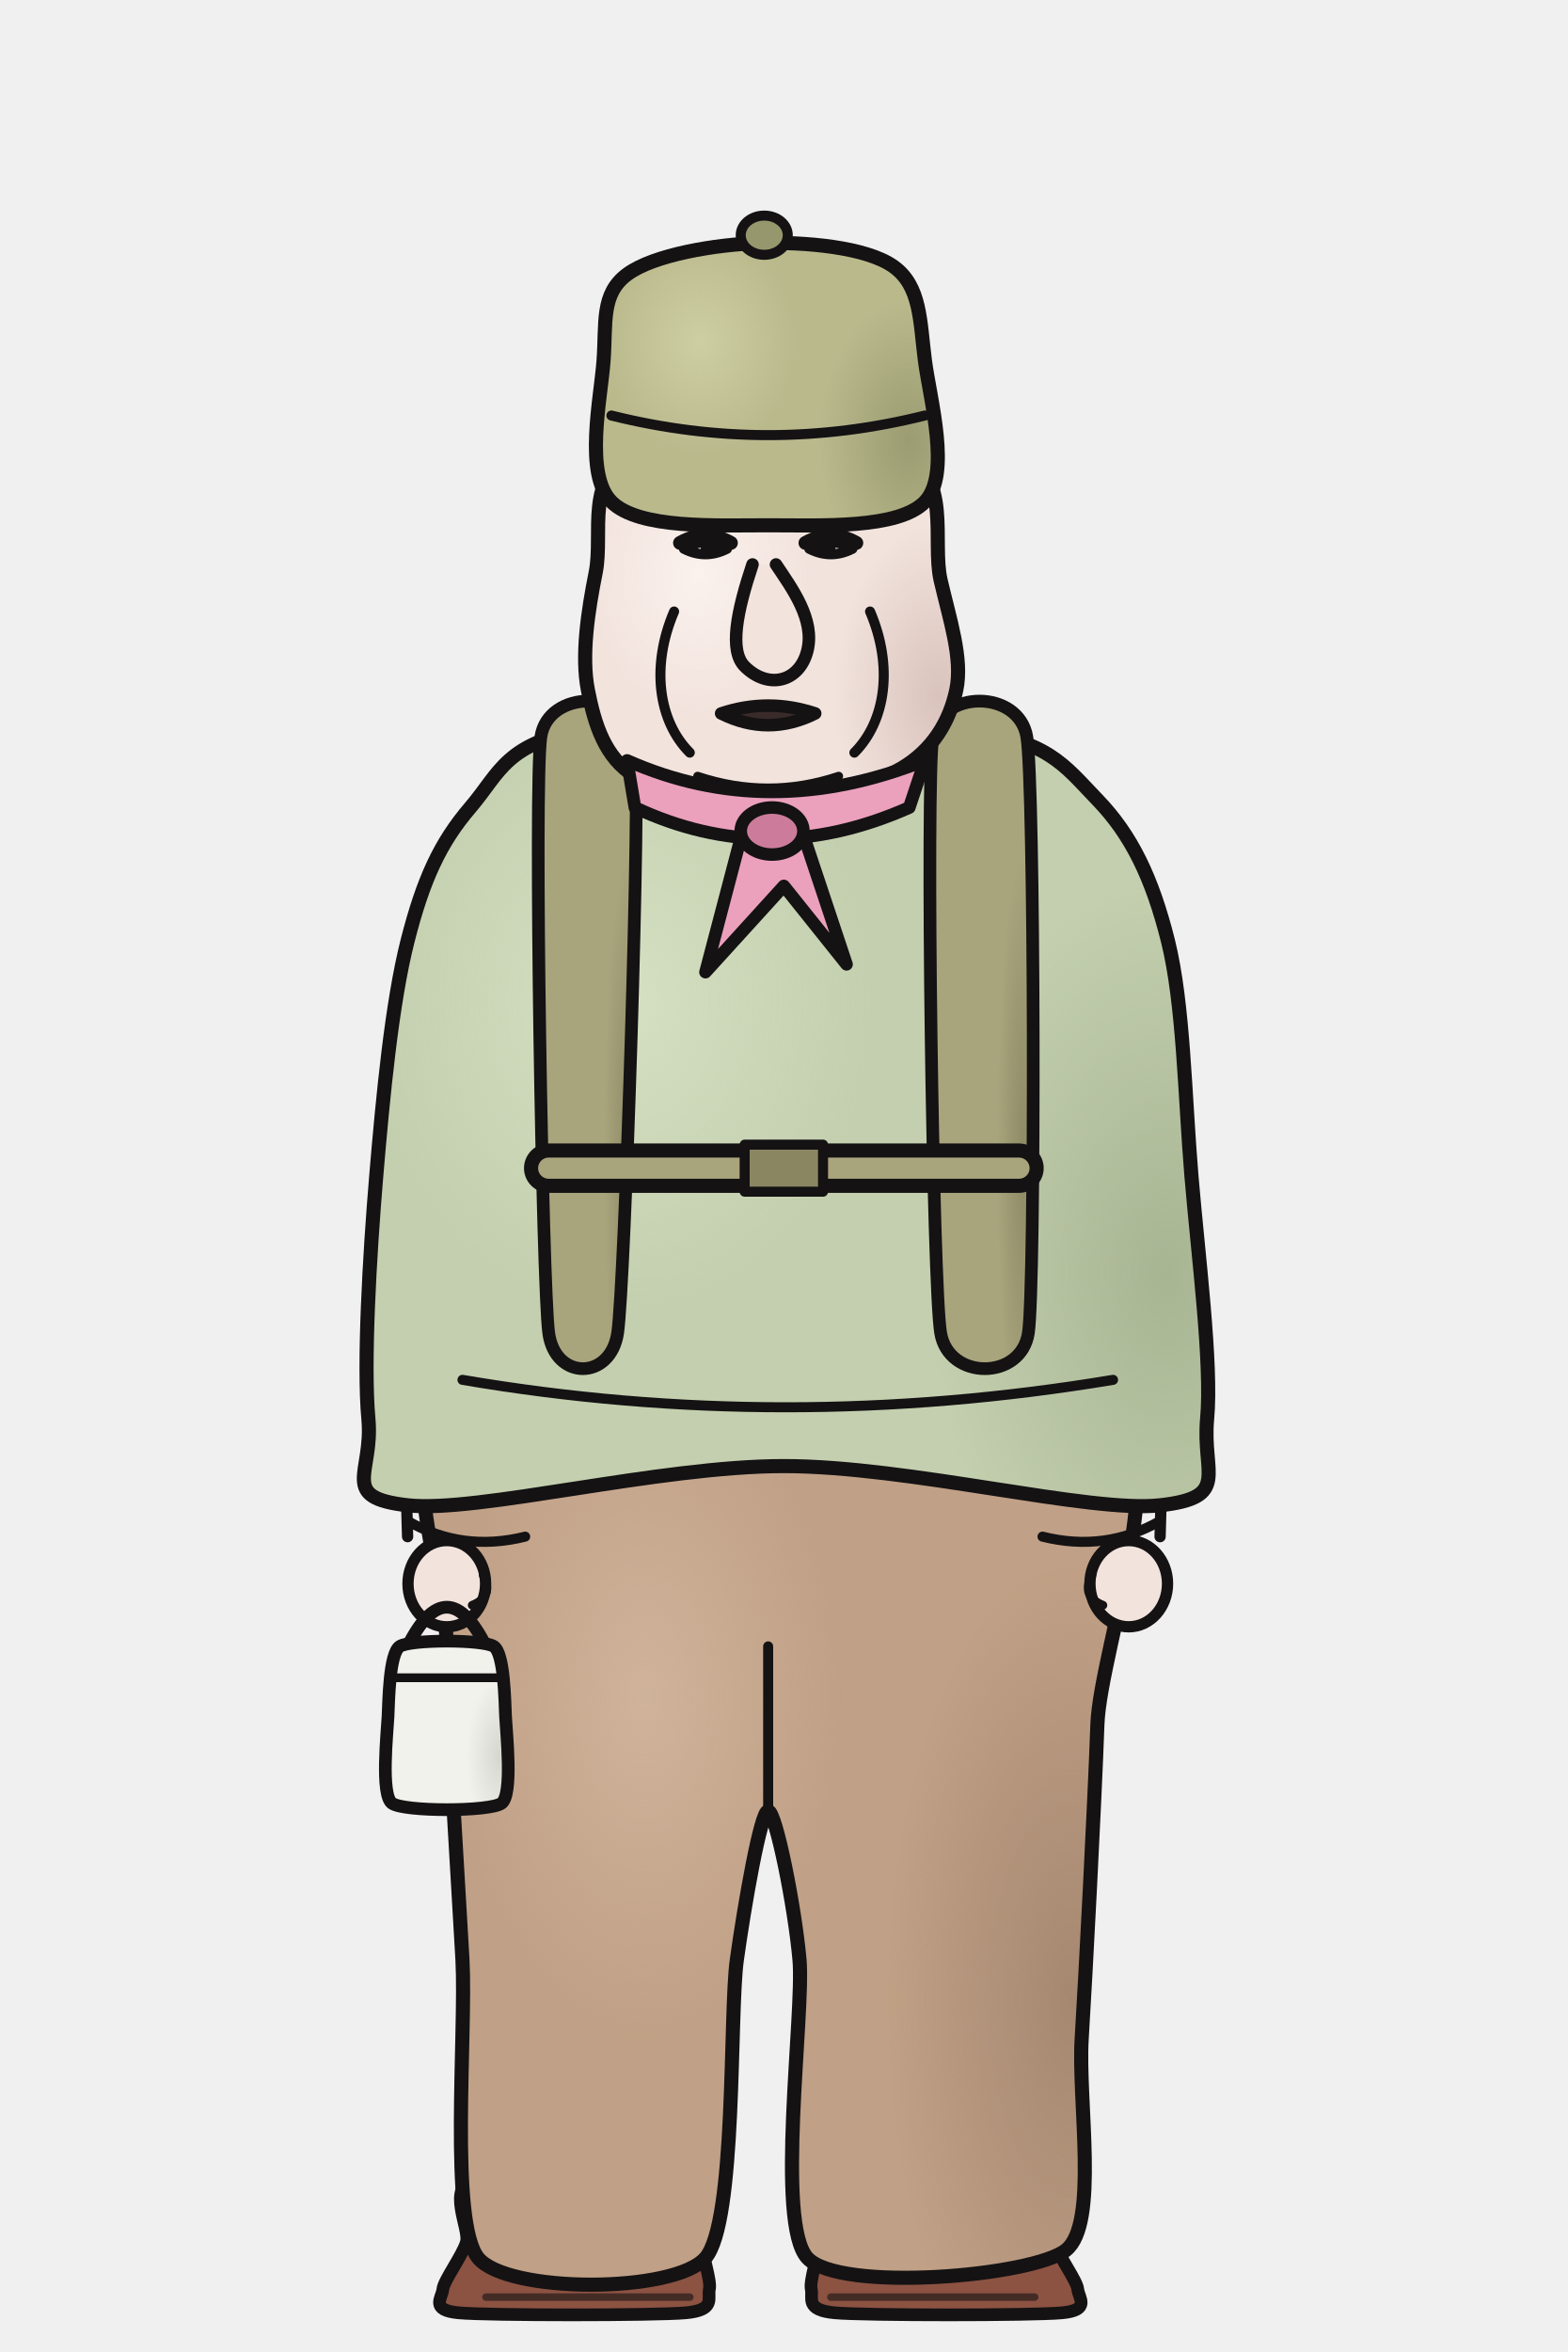
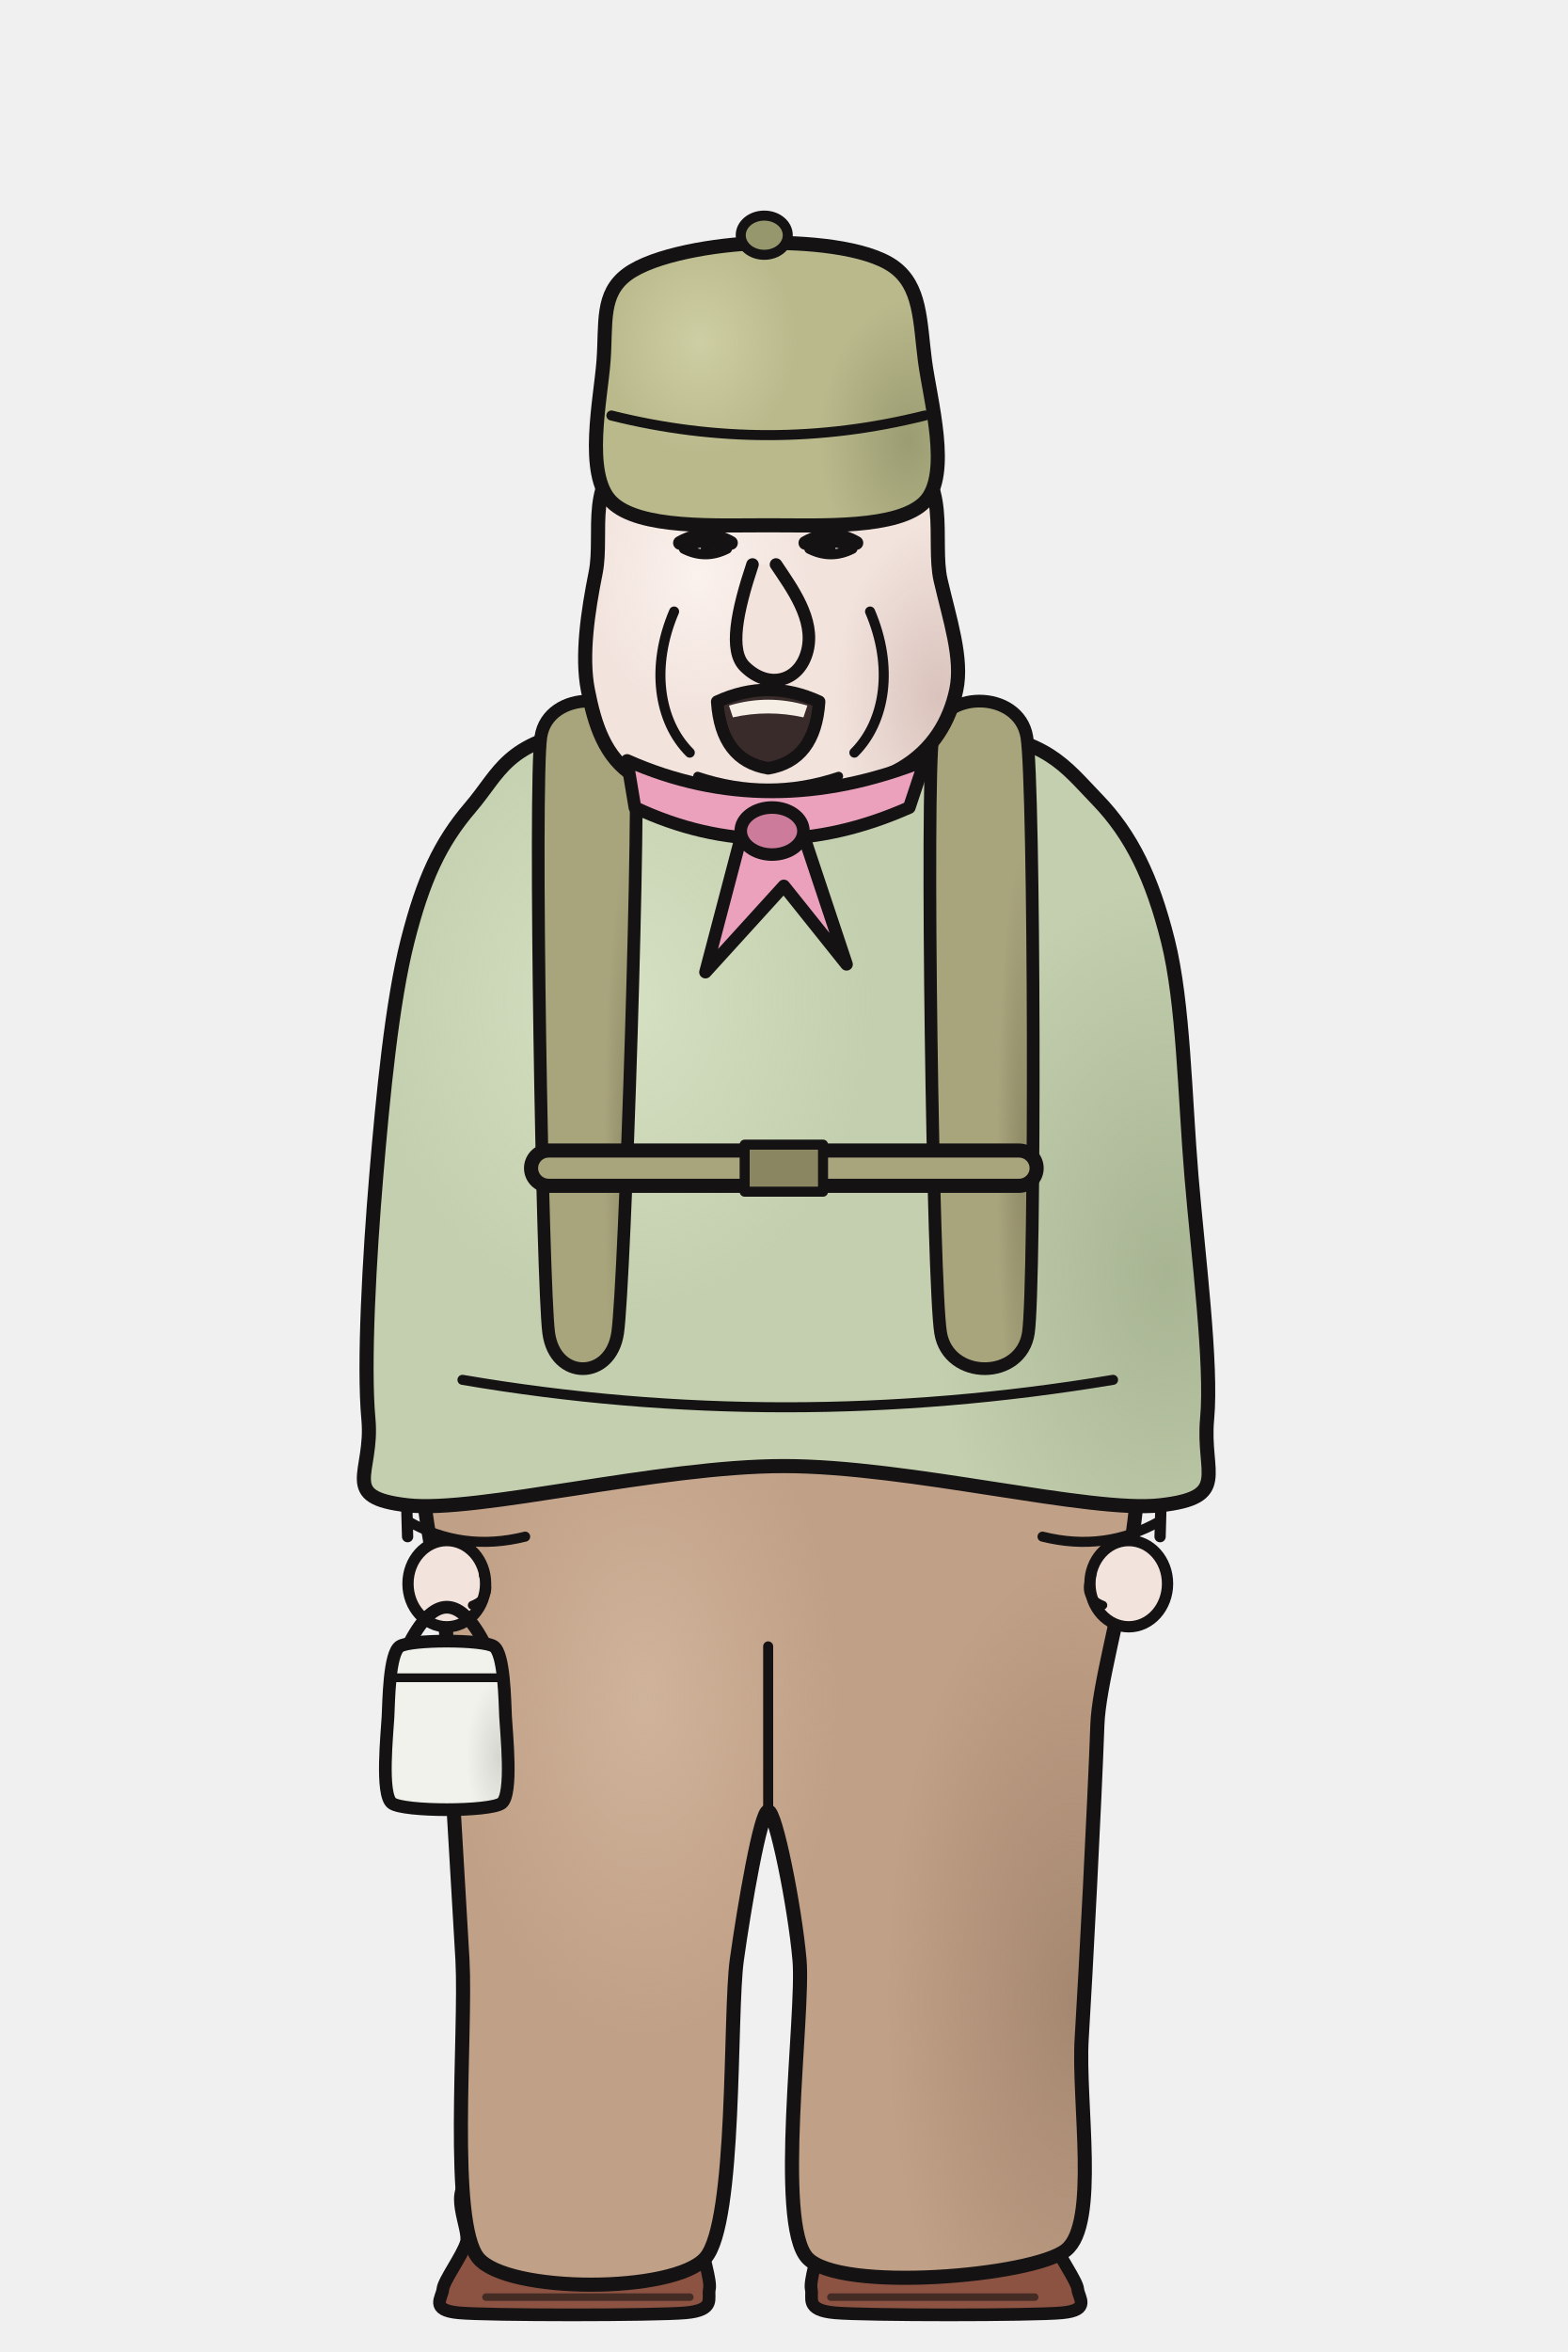
<svg xmlns="http://www.w3.org/2000/svg" width="800" height="1200" viewBox="0 0 400 600">
  <defs>
    <radialGradient id="g1">
      <stop offset="0" stop-color="#D2B69E" stop-opacity="0.85" />
      <stop offset="0.0" stop-color="#D2B69E" stop-opacity="0.85" />
      <stop offset="1" stop-color="#D2B69E" stop-opacity="0" />
    </radialGradient>
    <clipPath id="s1">
      <path d="M118.0,356.0 C138.2,348.3 262.6,345.9 282.0,356.0 C301.4,366.1 280.7,420.3 280.0,440.0 C279.3,459.7 277.0,503.9 276.0,520.0 C275.0,536.1 280.4,567.3 272.0,574.0 C263.6,580.7 214.2,584.9 206.0,576.0 C197.8,567.1 205.2,513.7 204.0,500.0 C202.8,486.3 197.9,462.0 196.0,462.0 C194.1,462.0 189.9,486.3 188.0,500.0 C186.1,513.7 187.9,566.9 180.0,576.0 C172.1,585.1 129.4,585.1 122.0,576.0 C114.6,566.9 119.0,518.7 118.0,500.0 C117.0,481.3 114.0,437.3 114.0,420.0 C114.0,402.7 97.8,363.7 118.0,356.0 Z" />
    </clipPath>
    <radialGradient id="g2">
      <stop offset="0" stop-color="#A1836C" stop-opacity="0.85" />
      <stop offset="0.0" stop-color="#A1836C" stop-opacity="0.85" />
      <stop offset="1" stop-color="#A1836C" stop-opacity="0" />
    </radialGradient>
    <clipPath id="s2">
      <path d="M118.0,356.0 C138.2,348.3 262.6,345.9 282.0,356.0 C301.4,366.1 280.7,420.3 280.0,440.0 C279.3,459.7 277.0,503.9 276.0,520.0 C275.0,536.1 280.4,567.3 272.0,574.0 C263.6,580.7 214.2,584.9 206.0,576.0 C197.8,567.1 205.2,513.7 204.0,500.0 C202.8,486.3 197.9,462.0 196.0,462.0 C194.1,462.0 189.9,486.3 188.0,500.0 C186.1,513.7 187.9,566.9 180.0,576.0 C172.1,585.1 129.4,585.1 122.0,576.0 C114.6,566.9 119.0,518.7 118.0,500.0 C117.0,481.3 114.0,437.3 114.0,420.0 C114.0,402.7 97.8,363.7 118.0,356.0 Z" />
    </clipPath>
    <radialGradient id="g3">
      <stop offset="0" stop-color="#D9E3C6" stop-opacity="0.85" />
      <stop offset="0.0" stop-color="#D9E3C6" stop-opacity="0.85" />
      <stop offset="1" stop-color="#D9E3C6" stop-opacity="0" />
    </radialGradient>
    <clipPath id="s3">
      <path d="M150.0,186.0 C171.0,182.7 224.3,183.0 246.0,186.0 C267.7,189.0 271.3,195.0 280.0,204.0 C288.7,213.0 294.0,224.0 298.0,240.0 C302.0,256.0 302.3,279.7 304.0,300.0 C305.7,320.3 309.3,348.0 308.0,362.0 C306.7,376.0 314.0,382.0 296.0,384.0 C278.0,386.0 232.0,374.0 200.0,374.0 C168.0,374.0 121.7,386.0 104.0,384.0 C86.3,382.0 95.3,376.0 94.0,362.0 C92.7,348.0 94.3,320.3 96.0,300.0 C97.7,279.7 100.0,255.7 104.0,240.0 C108.0,224.3 112.3,215.0 120.0,206.0 C127.7,197.0 129.0,189.3 150.0,186.0 Z" />
    </clipPath>
    <radialGradient id="g4">
      <stop offset="0" stop-color="#A3B08E" stop-opacity="0.85" />
      <stop offset="0.0" stop-color="#A3B08E" stop-opacity="0.85" />
      <stop offset="1" stop-color="#A3B08E" stop-opacity="0" />
    </radialGradient>
    <clipPath id="s4">
      <path d="M150.0,186.0 C171.0,182.7 224.3,183.0 246.0,186.0 C267.7,189.0 271.3,195.0 280.0,204.0 C288.7,213.0 294.0,224.0 298.0,240.0 C302.0,256.0 302.3,279.7 304.0,300.0 C305.7,320.3 309.3,348.0 308.0,362.0 C306.7,376.0 314.0,382.0 296.0,384.0 C278.0,386.0 232.0,374.0 200.0,374.0 C168.0,374.0 121.7,386.0 104.0,384.0 C86.3,382.0 95.3,376.0 94.0,362.0 C92.7,348.0 94.3,320.3 96.0,300.0 C97.7,279.7 100.0,255.7 104.0,240.0 C108.0,224.3 112.3,215.0 120.0,206.0 C127.7,197.0 129.0,189.3 150.0,186.0 Z" />
    </clipPath>
    <radialGradient id="g5">
      <stop offset="0" stop-color="#8A8662" stop-opacity="0.85" />
      <stop offset="0.0" stop-color="#8A8662" stop-opacity="0.85" />
      <stop offset="1" stop-color="#8A8662" stop-opacity="0" />
    </radialGradient>
    <clipPath id="s5">
      <path d="M138.0,188.0 C139.8,175.8 160.4,175.8 162.0,188.0 C163.6,200.2 159.4,327.8 157.6,340.0 C155.8,352.2 141.6,352.2 140.0,340.0 C138.4,327.8 136.2,200.2 138.0,188.0 Z" />
    </clipPath>
    <radialGradient id="g6">
      <stop offset="0" stop-color="#8A8662" stop-opacity="0.85" />
      <stop offset="0.0" stop-color="#8A8662" stop-opacity="0.85" />
      <stop offset="1" stop-color="#8A8662" stop-opacity="0" />
    </radialGradient>
    <clipPath id="s6">
      <path d="M238.0,188.0 C239.8,175.8 260.0,175.8 262.0,188.0 C264.0,200.2 264.2,327.8 262.4,340.0 C260.6,352.2 242.0,352.2 240.0,340.0 C238.0,327.8 236.2,200.2 238.0,188.0 Z" />
    </clipPath>
    <radialGradient id="g7">
      <stop offset="0" stop-color="#CFD2CA" stop-opacity="0.85" />
      <stop offset="0.0" stop-color="#CFD2CA" stop-opacity="0.85" />
      <stop offset="1" stop-color="#CFD2CA" stop-opacity="0" />
    </radialGradient>
    <clipPath id="s7">
      <path d="M102.0,420.0 C104.7,418.2 123.3,418.2 126.0,420.0 C128.7,421.8 128.8,434.0 129.0,438.0 C129.2,442.0 130.9,457.8 128.0,460.0 C125.1,462.2 102.9,462.2 100.0,460.0 C97.1,457.8 98.8,442.0 99.0,438.0 C99.2,434.0 99.3,421.8 102.0,420.0 Z" />
    </clipPath>
    <radialGradient id="g8">
      <stop offset="0" stop-color="#FCF4F0" stop-opacity="0.85" />
      <stop offset="0.0" stop-color="#FCF4F0" stop-opacity="0.85" />
      <stop offset="1" stop-color="#FCF4F0" stop-opacity="0" />
    </radialGradient>
    <clipPath id="s8">
      <path d="M162.0,116.0 C175.0,111.0 217.0,110.7 230.0,116.0 C243.0,121.3 237.7,138.0 240.0,148.0 C242.3,158.0 245.7,168.0 244.0,176.0 C242.3,184.0 238.0,191.3 230.0,196.0 C222.0,200.7 207.3,203.7 196.0,204.0 C184.7,204.3 169.7,202.7 162.0,198.0 C154.3,193.3 151.7,184.7 150.0,176.0 C148.3,167.3 150.0,156.0 152.0,146.0 C154.0,136.0 149.0,121.0 162.0,116.0 Z" />
    </clipPath>
    <radialGradient id="g9">
      <stop offset="0" stop-color="#D5BDB6" stop-opacity="0.85" />
      <stop offset="0.0" stop-color="#D5BDB6" stop-opacity="0.85" />
      <stop offset="1" stop-color="#D5BDB6" stop-opacity="0" />
    </radialGradient>
    <clipPath id="s9">
      <path d="M162.0,116.0 C175.0,111.0 217.0,110.7 230.0,116.0 C243.0,121.3 237.7,138.0 240.0,148.0 C242.3,158.0 245.7,168.0 244.0,176.0 C242.3,184.0 238.0,191.3 230.0,196.0 C222.0,200.7 207.3,203.7 196.0,204.0 C184.7,204.3 169.7,202.7 162.0,198.0 C154.3,193.3 151.7,184.7 150.0,176.0 C148.3,167.3 150.0,156.0 152.0,146.0 C154.0,136.0 149.0,121.0 162.0,116.0 Z" />
    </clipPath>
    <radialGradient id="g10">
      <stop offset="0" stop-color="#D2D2A8" stop-opacity="0.85" />
      <stop offset="0.0" stop-color="#D2D2A8" stop-opacity="0.85" />
      <stop offset="1" stop-color="#D2D2A8" stop-opacity="0" />
    </radialGradient>
    <clipPath id="s10">
      <path d="M156.0,128.0 C149.0,121.0 153.3,101.7 154.0,92.0 C154.7,82.3 153.3,75.0 160.0,70.0 C166.7,65.0 182.7,62.3 194.0,62.0 C205.3,61.7 221.0,63.0 228.0,68.0 C235.0,73.0 234.7,82.0 236.0,92.0 C237.3,102.0 242.7,121.0 236.0,128.0 C229.3,135.0 209.3,134.0 196.0,134.0 C182.7,134.0 163.0,135.0 156.0,128.0 Z" />
    </clipPath>
    <radialGradient id="g11">
      <stop offset="0" stop-color="#97976E" stop-opacity="0.85" />
      <stop offset="0.0" stop-color="#97976E" stop-opacity="0.85" />
      <stop offset="1" stop-color="#97976E" stop-opacity="0" />
    </radialGradient>
    <clipPath id="s11">
      <path d="M156.0,128.0 C149.0,121.0 153.3,101.7 154.0,92.0 C154.7,82.3 153.3,75.0 160.0,70.0 C166.7,65.0 182.7,62.3 194.0,62.0 C205.3,61.7 221.0,63.0 228.0,68.0 C235.0,73.0 234.7,82.0 236.0,92.0 C237.3,102.0 242.7,121.0 236.0,128.0 C229.3,135.0 209.3,134.0 196.0,134.0 C182.7,134.0 163.0,135.0 156.0,128.0 Z" />
    </clipPath>
  </defs>
  <path d="M121.0,556.0 C128.2,554.1 172.0,554.1 179.0,556.0 C186.0,557.9 178.8,568.6 179.0,572.0 C179.2,575.4 181.5,581.8 181.0,584.0 C180.5,586.2 182.7,589.3 175.0,590.0 C167.3,590.7 124.4,590.7 117.0,590.0 C109.6,589.3 112.8,586.2 113.0,584.0 C113.2,581.8 118.0,575.4 119.0,572.0 C120.0,568.6 113.8,557.9 121.0,556.0 Z" fill="#8C5242" />
  <path d="M121.0,556.0 C128.2,554.1 172.0,554.1 179.0,556.0 C186.0,557.9 178.8,568.6 179.0,572.0 C179.2,575.4 181.5,581.8 181.0,584.0 C180.5,586.2 182.7,589.3 175.0,590.0 C167.3,590.7 124.4,590.7 117.0,590.0 C109.6,589.3 112.8,586.2 113.0,584.0 C113.2,581.8 118.0,575.4 119.0,572.0 C120.0,568.6 113.8,557.9 121.0,556.0 Z" fill="none" stroke="#141213" stroke-width="3.24" stroke-linejoin="round" stroke-linecap="round" />
  <path d="M124.0,586.0 L176.0,586.0" fill="none" stroke="#141213" stroke-width="1.92" stroke-linejoin="round" stroke-linecap="round" opacity="0.6" />
  <path d="M209.0,556.0 C216.0,554.1 259.8,554.1 267.0,556.0 C274.2,557.9 268.0,568.6 269.0,572.0 C270.0,575.4 274.8,581.8 275.0,584.0 C275.2,586.2 278.4,589.3 271.0,590.0 C263.6,590.7 220.7,590.7 213.0,590.0 C205.3,589.3 207.5,586.2 207.0,584.0 C206.5,581.8 208.8,575.4 209.0,572.0 C209.2,568.6 202.0,557.9 209.0,556.0 Z" fill="#8C5242" />
  <path d="M209.0,556.0 C216.0,554.1 259.8,554.1 267.0,556.0 C274.2,557.9 268.0,568.6 269.0,572.0 C270.0,575.4 274.8,581.8 275.0,584.0 C275.2,586.2 278.4,589.3 271.0,590.0 C263.6,590.7 220.7,590.7 213.0,590.0 C205.3,589.3 207.5,586.2 207.0,584.0 C206.5,581.8 208.8,575.4 209.0,572.0 C209.2,568.6 202.0,557.9 209.0,556.0 Z" fill="none" stroke="#141213" stroke-width="3.24" stroke-linejoin="round" stroke-linecap="round" />
  <path d="M212.0,586.0 L264.0,586.0" fill="none" stroke="#141213" stroke-width="1.92" stroke-linejoin="round" stroke-linecap="round" opacity="0.6" />
  <path d="M118.0,356.0 C138.2,348.3 262.6,345.9 282.0,356.0 C301.4,366.1 280.7,420.3 280.0,440.0 C279.3,459.7 277.0,503.9 276.0,520.0 C275.0,536.1 280.4,567.3 272.0,574.0 C263.6,580.7 214.2,584.9 206.0,576.0 C197.8,567.1 205.2,513.7 204.0,500.0 C202.8,486.3 197.9,462.0 196.0,462.0 C194.1,462.0 189.9,486.3 188.0,500.0 C186.1,513.7 187.9,566.9 180.0,576.0 C172.1,585.1 129.4,585.1 122.0,576.0 C114.6,566.9 119.0,518.7 118.0,500.0 C117.0,481.3 114.0,437.3 114.0,420.0 C114.0,402.7 97.8,363.7 118.0,356.0 Z" fill="#C0A086" />
  <g clip-path="url(#s1)">
    <ellipse cx="164.4" cy="433.0" rx="50.4" ry="88.0" fill="url(#g1)" />
  </g>
  <g clip-path="url(#s2)">
    <ellipse cx="273.6" cy="510.0" rx="47.0" ry="110.0" fill="url(#g2)" />
  </g>
  <path d="M118.0,356.0 C138.2,348.3 262.6,345.9 282.0,356.0 C301.4,366.1 280.7,420.3 280.0,440.0 C279.3,459.7 277.0,503.9 276.0,520.0 C275.0,536.1 280.4,567.3 272.0,574.0 C263.6,580.7 214.2,584.9 206.0,576.0 C197.8,567.1 205.2,513.7 204.0,500.0 C202.8,486.3 197.9,462.0 196.0,462.0 C194.1,462.0 189.9,486.3 188.0,500.0 C186.1,513.7 187.9,566.9 180.0,576.0 C172.1,585.1 129.4,585.1 122.0,576.0 C114.6,566.9 119.0,518.7 118.0,500.0 C117.0,481.3 114.0,437.3 114.0,420.0 C114.0,402.7 97.8,363.7 118.0,356.0 Z" fill="none" stroke="#141213" stroke-width="3.6" stroke-linejoin="round" stroke-linecap="round" />
  <path d="M196,462 L196,420" fill="none" stroke="#141213" stroke-width="2.56" stroke-linejoin="round" stroke-linecap="round" />
  <path d="M132,214 C108,270 102,330 104,392" fill="none" stroke="#141213" stroke-width="2.88" stroke-linejoin="round" stroke-linecap="round" />
  <path d="M268,214 C292,270 298,330 296,392" fill="none" stroke="#141213" stroke-width="2.88" stroke-linejoin="round" stroke-linecap="round" />
  <path d="M150.0,186.0 C171.0,182.7 224.3,183.0 246.0,186.0 C267.7,189.0 271.3,195.0 280.0,204.0 C288.7,213.0 294.0,224.0 298.0,240.0 C302.0,256.0 302.3,279.7 304.0,300.0 C305.7,320.3 309.3,348.0 308.0,362.0 C306.7,376.0 314.0,382.0 296.0,384.0 C278.0,386.0 232.0,374.0 200.0,374.0 C168.0,374.0 121.7,386.0 104.0,384.0 C86.3,382.0 95.3,376.0 94.0,362.0 C92.7,348.0 94.3,320.3 96.0,300.0 C97.7,279.7 100.0,255.7 104.0,240.0 C108.0,224.3 112.3,215.0 120.0,206.0 C127.7,197.0 129.0,189.3 150.0,186.0 Z" fill="#C3CFAE" />
  <g clip-path="url(#s3)">
    <ellipse cx="158.2" cy="255.3" rx="64.2" ry="79.2" fill="url(#g3)" />
  </g>
  <g clip-path="url(#s4)">
    <ellipse cx="297.3" cy="324.6" rx="59.9" ry="99.0" fill="url(#g4)" />
  </g>
  <path d="M150.0,186.0 C171.0,182.7 224.3,183.0 246.0,186.0 C267.7,189.0 271.3,195.0 280.0,204.0 C288.7,213.0 294.0,224.0 298.0,240.0 C302.0,256.0 302.3,279.7 304.0,300.0 C305.7,320.3 309.3,348.0 308.0,362.0 C306.7,376.0 314.0,382.0 296.0,384.0 C278.0,386.0 232.0,374.0 200.0,374.0 C168.0,374.0 121.7,386.0 104.0,384.0 C86.3,382.0 95.3,376.0 94.0,362.0 C92.7,348.0 94.3,320.3 96.0,300.0 C97.7,279.7 100.0,255.7 104.0,240.0 C108.0,224.3 112.3,215.0 120.0,206.0 C127.7,197.0 129.0,189.3 150.0,186.0 Z" fill="none" stroke="#141213" stroke-width="3.6" stroke-linejoin="round" stroke-linecap="round" />
  <path d="M104,388 Q118,396 134,392 M266,392 Q282,396 296,388" fill="none" stroke="#141213" stroke-width="2.56" stroke-linejoin="round" stroke-linecap="round" />
  <path d="M118,352 Q200,366 284,352" fill="none" stroke="#141213" stroke-width="2.56" stroke-linejoin="round" stroke-linecap="round" />
  <path d="M138.0,188.0 C139.8,175.8 160.4,175.8 162.0,188.0 C163.6,200.2 159.4,327.8 157.6,340.0 C155.8,352.2 141.6,352.2 140.0,340.0 C138.4,327.8 136.2,200.2 138.0,188.0 Z" fill="#A8A47C" />
  <g clip-path="url(#s5)">
    <ellipse cx="160.8" cy="294.4" rx="6.7" ry="76.0" fill="url(#g5)" />
  </g>
  <path d="M138.0,188.0 C139.8,175.8 160.4,175.8 162.0,188.0 C163.6,200.2 159.4,327.8 157.6,340.0 C155.8,352.2 141.6,352.2 140.0,340.0 C138.4,327.8 136.2,200.2 138.0,188.0 Z" fill="none" stroke="#141213" stroke-width="3.24" stroke-linejoin="round" stroke-linecap="round" />
  <path d="M238.0,188.0 C239.8,175.8 260.0,175.8 262.0,188.0 C264.0,200.2 264.2,327.8 262.4,340.0 C260.6,352.2 242.0,352.2 240.0,340.0 C238.0,327.8 236.2,200.2 238.0,188.0 Z" fill="#A8A47C" />
  <g clip-path="url(#s6)">
    <ellipse cx="261.2" cy="294.4" rx="6.8" ry="76.0" fill="url(#g6)" />
  </g>
  <path d="M238.0,188.0 C239.8,175.8 260.0,175.8 262.0,188.0 C264.0,200.2 264.2,327.8 262.4,340.0 C260.6,352.2 242.0,352.2 240.0,340.0 C238.0,327.8 236.2,200.2 238.0,188.0 Z" fill="none" stroke="#141213" stroke-width="3.24" stroke-linejoin="round" stroke-linecap="round" />
  <path d="M140,298 L260,298" fill="none" stroke="#141213" stroke-width="12.6" stroke-linejoin="round" stroke-linecap="round" />
  <path d="M140,298 L260,298" fill="none" stroke="#A8A47C" stroke-width="5.4" stroke-linejoin="round" stroke-linecap="round" />
  <path d="M190,292 L210,292 L210,304 L190,304 Z" fill="#8A8662" stroke="#141213" stroke-width="2.56" stroke-linejoin="round" stroke-linecap="round" />
  <ellipse cx="114.0" cy="404.0" rx="9.9" ry="11.0" fill="#F2E3DD" stroke="#141213" stroke-width="2.88" />
  <path d="M123.3,401.8 q2.8,5.5 -2.8,7.7" fill="none" stroke="#141213" stroke-width="2.24" stroke-linejoin="round" stroke-linecap="round" />
  <path d="M104,420 Q114,400 124,420" fill="none" stroke="#141213" stroke-width="3.24" stroke-linejoin="round" stroke-linecap="round" />
  <path d="M102.0,420.0 C104.7,418.2 123.3,418.2 126.0,420.0 C128.7,421.8 128.8,434.0 129.0,438.0 C129.2,442.0 130.9,457.8 128.0,460.0 C125.1,462.2 102.9,462.2 100.0,460.0 C97.1,457.8 98.8,442.0 99.0,438.0 C99.2,434.0 99.3,421.8 102.0,420.0 Z" fill="#F2F2EC" />
  <g clip-path="url(#s7)">
    <ellipse cx="127.5" cy="448.0" rx="8.4" ry="20.0" fill="url(#g7)" />
  </g>
  <path d="M102.0,420.0 C104.7,418.2 123.3,418.2 126.0,420.0 C128.7,421.8 128.8,434.0 129.0,438.0 C129.2,442.0 130.9,457.8 128.0,460.0 C125.1,462.2 102.9,462.2 100.0,460.0 C97.1,457.8 98.8,442.0 99.0,438.0 C99.2,434.0 99.3,421.8 102.0,420.0 Z" fill="none" stroke="#141213" stroke-width="3.24" stroke-linejoin="round" stroke-linecap="round" />
  <path d="M101,428 L127,428" fill="none" stroke="#141213" stroke-width="2.24" stroke-linejoin="round" stroke-linecap="round" />
  <ellipse cx="288.0" cy="404.0" rx="9.9" ry="11.0" fill="#F2E3DD" stroke="#141213" stroke-width="2.88" />
  <path d="M278.6,401.8 q-2.8,5.5 2.8,7.7" fill="none" stroke="#141213" stroke-width="2.24" stroke-linejoin="round" stroke-linecap="round" />
  <path d="M162.0,116.0 C175.0,111.0 217.0,110.7 230.0,116.0 C243.0,121.3 237.7,138.0 240.0,148.0 C242.3,158.0 245.7,168.0 244.0,176.0 C242.3,184.0 238.0,191.3 230.0,196.0 C222.0,200.7 207.3,203.7 196.0,204.0 C184.7,204.3 169.7,202.7 162.0,198.0 C154.3,193.3 151.7,184.7 150.0,176.0 C148.3,167.3 150.0,156.0 152.0,146.0 C154.0,136.0 149.0,121.0 162.0,116.0 Z" fill="#F2E3DD" />
  <g clip-path="url(#s8)">
    <ellipse cx="178.2" cy="146.8" rx="28.2" ry="35.2" fill="url(#g8)" />
  </g>
  <g clip-path="url(#s9)">
    <ellipse cx="239.3" cy="177.6" rx="26.3" ry="44.0" fill="url(#g9)" />
  </g>
  <path d="M162.0,116.0 C175.0,111.0 217.0,110.7 230.0,116.0 C243.0,121.3 237.7,138.0 240.0,148.0 C242.3,158.0 245.7,168.0 244.0,176.0 C242.3,184.0 238.0,191.3 230.0,196.0 C222.0,200.7 207.3,203.7 196.0,204.0 C184.7,204.3 169.7,202.7 162.0,198.0 C154.3,193.3 151.7,184.7 150.0,176.0 C148.3,167.3 150.0,156.0 152.0,146.0 C154.0,136.0 149.0,121.0 162.0,116.0 Z" fill="none" stroke="#141213" stroke-width="3.6" stroke-linejoin="round" stroke-linecap="round" />
  <path d="M174.5,140 Q180,136.7 185.5,140 Q180,142.8 174.5,140 Z" fill="#FFFFFF" stroke="#141213" stroke-width="2.56" stroke-linejoin="round" stroke-linecap="round" />
  <ellipse cx="180.4" cy="140.0" rx="1.6" ry="1.6" fill="#141213" />
  <path d="M173.5,138.5 Q180,134.8 186.5,138.5" fill="none" stroke="#141213" stroke-width="3.52" stroke-linejoin="round" stroke-linecap="round" />
  <path d="M206.5,140 Q212,136.7 217.5,140 Q212,142.8 206.5,140 Z" fill="#FFFFFF" stroke="#141213" stroke-width="2.56" stroke-linejoin="round" stroke-linecap="round" />
  <ellipse cx="211.6" cy="140.0" rx="1.6" ry="1.6" fill="#141213" />
  <path d="M205.5,138.5 Q212,134.8 218.5,138.5" fill="none" stroke="#141213" stroke-width="3.52" stroke-linejoin="round" stroke-linecap="round" />
  <path d="M172,130 Q180,126 188,131 M204,131 Q212,126 220,130" fill="none" stroke="#141213" stroke-width="3.52" stroke-linejoin="round" stroke-linecap="round" />
  <path d="M192,144 C188,156 186,166 190,170 C196,176 204,174 206,166 C208,158 202,150 198,144" fill="#F2E3DD" stroke="#141213" stroke-width="3.2" stroke-linejoin="round" stroke-linecap="round" />
-   <path d="M184,182 Q196,178 208,182 Q196,188 184,182 Z" fill="#3A2B2B" stroke="#141213" stroke-width="3.2" stroke-linejoin="round" stroke-linecap="round" />
+   <path d="M183,179 Q196,173 209,179 Q208,194 196,196 Q184,194 183,179 Z" fill="#3A2B2B" stroke="#141213" stroke-width="3.2" stroke-linejoin="round" stroke-linecap="round" />
+   <path d="M186,180 Q196,177 206,180 L205,183 Q196,181 187,183 Z" fill="#F4EEE4" />
  <path d="M172,156 C166,170 168,184 176,192 M222,156 C228,170 226,184 218,192" fill="none" stroke="#141213" stroke-width="2.56" stroke-linejoin="round" stroke-linecap="round" />
  <path d="M178,198 Q196,204 214,198" fill="none" stroke="#141213" stroke-width="2.24" stroke-linejoin="round" stroke-linecap="round" />
  <path d="M160,194 Q196,210 236,194 L232,206 Q196,222 162,206 Z" fill="#EBA0BC" stroke="#141213" stroke-width="3.24" stroke-linejoin="round" stroke-linecap="round" />
  <path d="M190,210 L180,248 L200,226 L216,246 L204,210 Z" fill="#EBA0BC" stroke="#141213" stroke-width="3.2" stroke-linejoin="round" stroke-linecap="round" />
  <ellipse cx="197.0" cy="212.0" rx="8.0" ry="6.0" fill="#CC7C9A" stroke="#141213" stroke-width="3.2" />
  <path d="M156.0,128.0 C149.0,121.0 153.3,101.7 154.0,92.0 C154.7,82.3 153.3,75.0 160.0,70.0 C166.7,65.0 182.7,62.3 194.0,62.0 C205.3,61.7 221.0,63.0 228.0,68.0 C235.0,73.0 234.7,82.0 236.0,92.0 C237.3,102.0 242.7,121.0 236.0,128.0 C229.3,135.0 209.3,134.0 196.0,134.0 C182.7,134.0 163.0,135.0 156.0,128.0 Z" fill="#B9B98C" />
  <g clip-path="url(#s10)">
    <ellipse cx="178.6" cy="87.2" rx="24.6" ry="28.8" fill="url(#g10)" />
  </g>
  <g clip-path="url(#s11)">
    <ellipse cx="231.9" cy="112.4" rx="23.0" ry="36.0" fill="url(#g11)" />
  </g>
  <path d="M156.0,128.0 C149.0,121.0 153.3,101.7 154.0,92.0 C154.7,82.3 153.3,75.0 160.0,70.0 C166.7,65.0 182.7,62.3 194.0,62.0 C205.3,61.7 221.0,63.0 228.0,68.0 C235.0,73.0 234.7,82.0 236.0,92.0 C237.3,102.0 242.7,121.0 236.0,128.0 C229.3,135.0 209.3,134.0 196.0,134.0 C182.7,134.0 163.0,135.0 156.0,128.0 Z" fill="none" stroke="#141213" stroke-width="3.6" stroke-linejoin="round" stroke-linecap="round" />
  <path d="M156,106 Q196,116 236,106" fill="none" stroke="#141213" stroke-width="2.56" stroke-linejoin="round" stroke-linecap="round" />
  <ellipse cx="195.0" cy="60.0" rx="6.0" ry="5.0" fill="#97976E" stroke="#141213" stroke-width="2.56" />
</svg>
